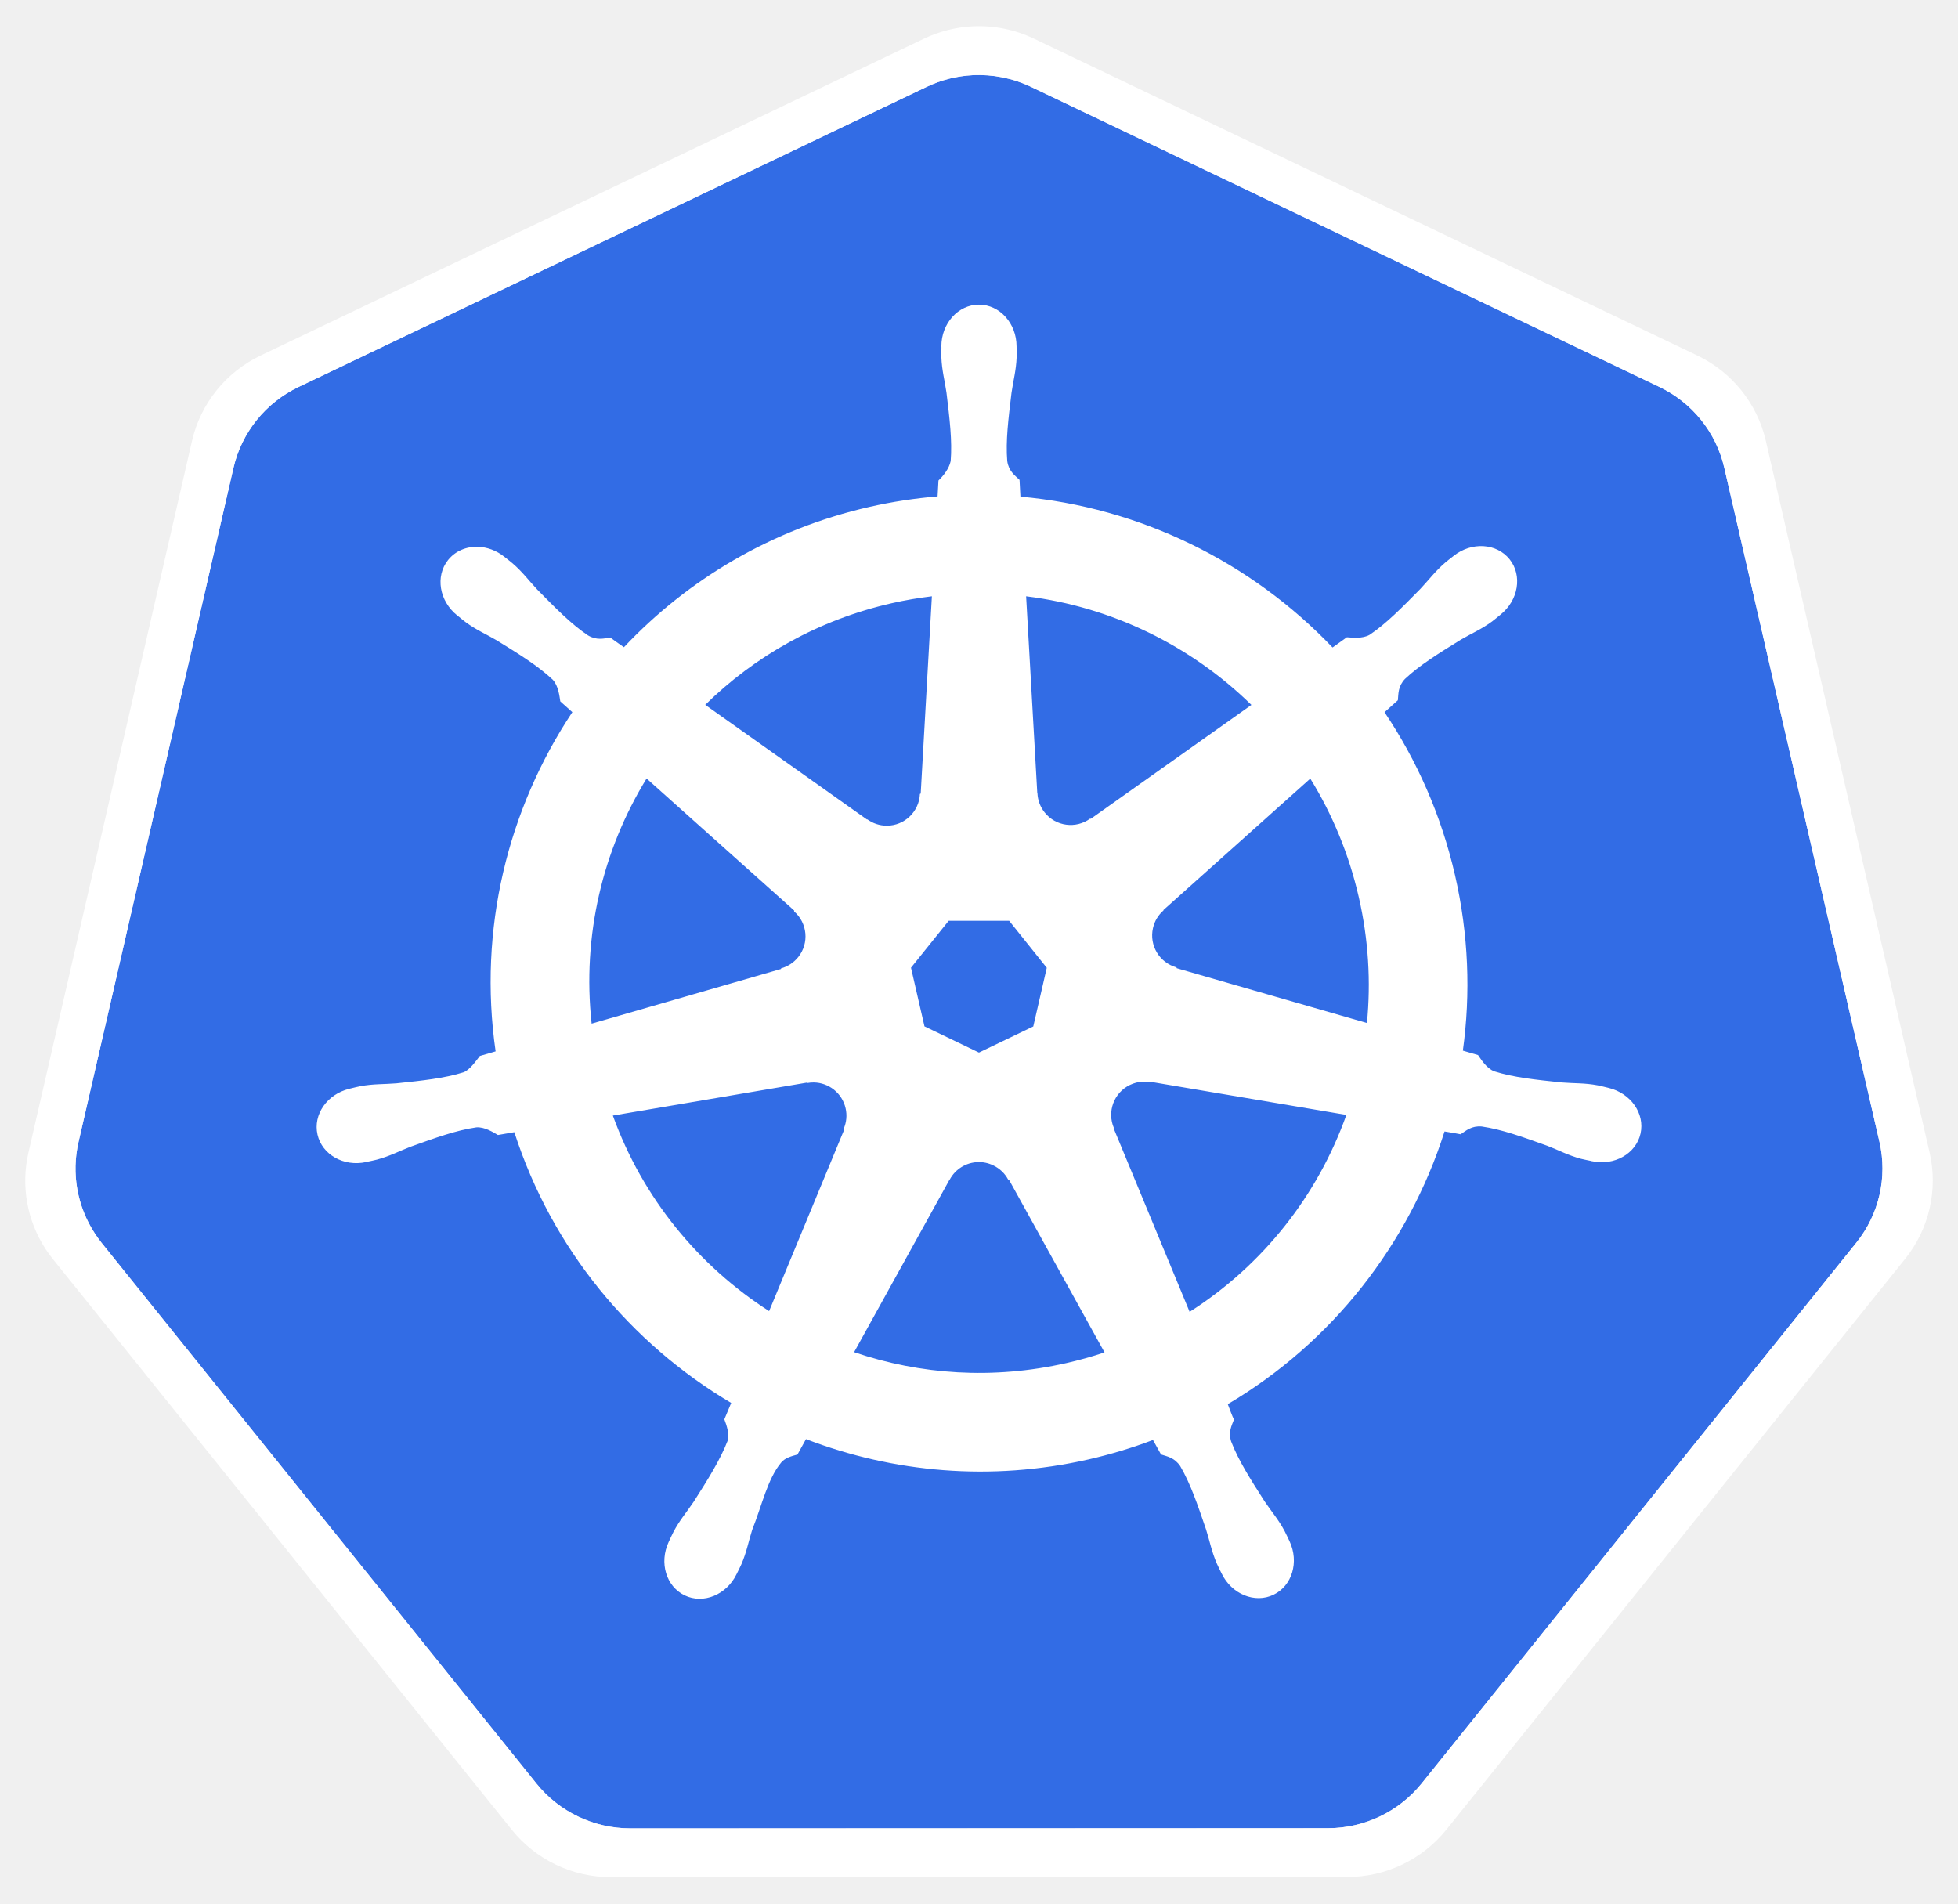
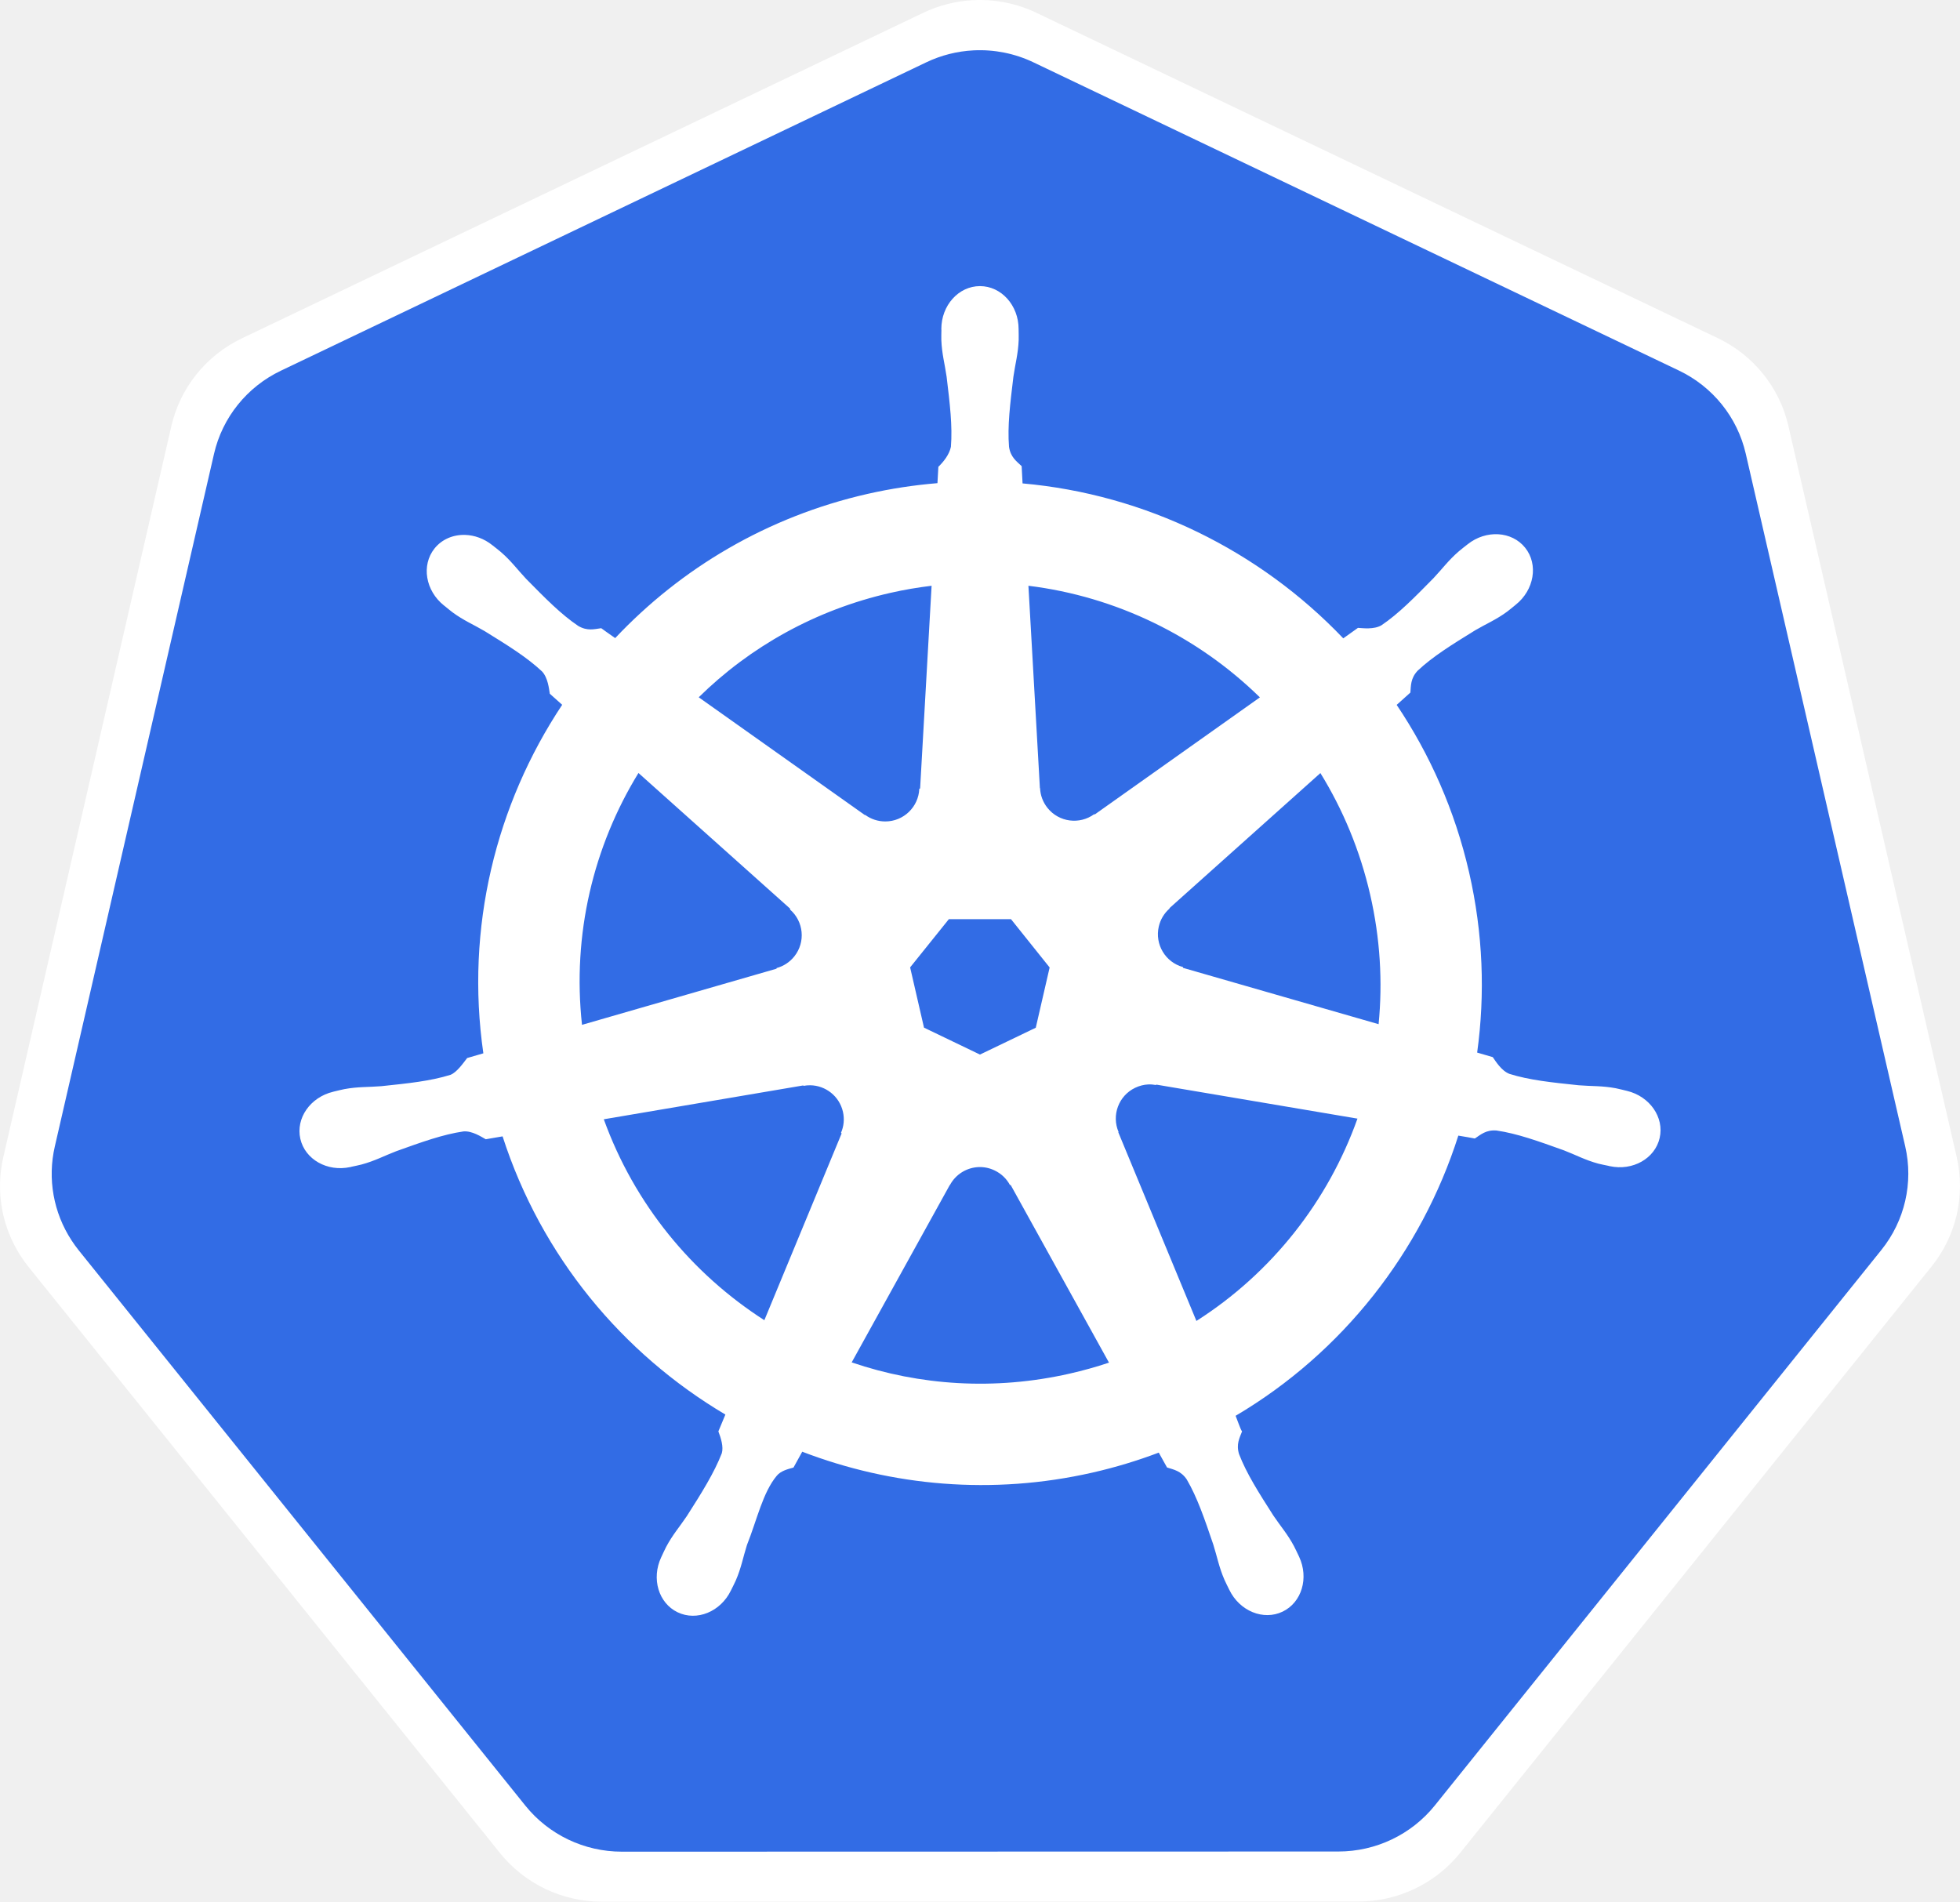
- <svg xmlns="http://www.w3.org/2000/svg" width="761.573" height="740.325" id="svg2" version="1.1">
+ <svg xmlns="http://www.w3.org/2000/svg" width="777" height="753.878" id="svg2" version="1.1">
  <defs id="defs4" />
-   <g id="layer1" transform="translate(8.811184,-148.4587)">
-     <path style="fill:#326ce5;fill-opacity:1;stroke:none;stroke-width:0;stroke-miterlimit:4;stroke-opacity:1;stroke-dasharray:none" d="m 369.539,177.698 a 46.725,46.342 0 0 0 -17.906,4.531 l -244.344,116.75 a 46.725,46.342 0 0 0 -25.281,31.438 l -60.281,262.25 a 46.725,46.342 0 0 0 6.344,35.531 46.725,46.342 0 0 0 2.656,3.688 l 169.125,210.281 a 46.725,46.342 0 0 0 36.531,17.438 l 271.219,-0.062 A 46.725,46.342 0 0 0 544.133,842.136 L 713.195,631.823 a 46.725,46.342 0 0 0 9.031,-39.219 l -60.375,-262.25 A 46.725,46.342 0 0 0 636.57,298.917 L 392.195,182.23 a 46.725,46.342 0 0 0 -22.656,-4.531 z" id="path3055" />
-     <path style="font-size:medium;font-style:normal;font-variant:normal;font-weight:normal;font-stretch:normal;text-indent:0;text-align:start;text-decoration:none;line-height:normal;letter-spacing:normal;word-spacing:normal;text-transform:none;direction:ltr;block-progression:tb;writing-mode:lr-tb;text-anchor:start;baseline-shift:baseline;color:#000000;fill:#ffffff;fill-opacity:1;fill-rule:nonzero;stroke:none;stroke-width:0;marker:none;visibility:visible;display:inline;overflow:visible;enable-background:accumulate;font-family:Sans;-inkscape-font-specification:Sans;stroke-miterlimit:4;stroke-dasharray:none" d="M 378.219 10.25 A 49.326 48.922 0 0 0 359.344 15.062 L 101.375 138.281 A 49.326 48.922 0 0 0 74.688 171.469 L 11.062 448.312 A 49.326 48.922 0 0 0 17.75 485.844 A 49.326 48.922 0 0 0 20.562 489.719 L 199.094 711.719 A 49.326 48.922 0 0 0 237.656 730.125 L 523.969 730.062 A 49.326 48.922 0 0 0 562.531 711.688 L 741 489.656 A 49.326 48.922 0 0 0 750.531 448.281 L 686.812 171.406 A 49.326 48.922 0 0 0 660.125 138.25 L 402.156 15.031 A 49.326 48.922 0 0 0 378.219 10.25 z M 378.344 29.25 A 46.725 46.342 0 0 1 401 33.781 L 645.375 150.469 A 46.725 46.342 0 0 1 670.656 181.906 L 731.031 444.156 A 46.725 46.342 0 0 1 722 483.375 L 552.938 693.688 A 46.725 46.342 0 0 1 516.406 711.094 L 245.188 711.156 A 46.725 46.342 0 0 1 208.656 693.719 L 39.531 483.438 A 46.725 46.342 0 0 1 36.875 479.75 A 46.725 46.342 0 0 1 30.531 444.219 L 90.812 181.969 A 46.725 46.342 0 0 1 116.094 150.531 L 360.438 33.781 A 46.725 46.342 0 0 1 378.344 29.25 z " id="path3054-2-9" transform="translate(-8.811184,148.4587)" />
-     <path id="path3059" d="m 371.96,266.945 c -8.077,8.2e-4 -14.626,7.276 -14.625,16.25 10e-6,0.138 0.028,0.269 0.031,0.406 -0.012,1.219 -0.071,2.688 -0.031,3.75 0.193,5.176 1.321,9.137 2,13.906 1.23,10.207 2.261,18.667 1.625,26.531 -0.619,2.965 -2.803,5.677 -4.75,7.562 l -0.344,6.188 c -8.777,0.727 -17.612,2.059 -26.438,4.062 -37.975,8.622 -70.67,28.183 -95.562,54.594 -1.615,-1.102 -4.441,-3.129 -5.281,-3.75 -2.611,0.353 -5.25,1.158 -8.688,-0.844 -6.545,-4.406 -12.506,-10.487 -19.719,-17.812 -3.305,-3.504 -5.698,-6.841 -9.625,-10.219 -0.892,-0.767 -2.253,-1.805 -3.25,-2.594 -3.07,-2.448 -6.691,-3.724 -10.188,-3.844 -4.496,-0.154 -8.824,1.604 -11.656,5.156 -5.035,6.315 -3.423,15.968 3.594,21.562 0.071,0.057 0.147,0.101 0.219,0.156 0.964,0.782 2.145,1.783 3.031,2.438 4.167,3.077 7.973,4.651 12.125,7.094 8.747,5.402 15.998,9.881 21.75,15.281 2.246,2.394 2.639,6.613 2.938,8.438 l 4.688,4.188 c -25.093,37.764 -36.707,84.409 -29.844,131.938 l -6.125,1.781 c -1.614,2.085 -3.895,5.365 -6.281,6.344 -7.525,2.37 -15.994,3.241 -26.219,4.312 -4.8,0.399 -8.942,0.161 -14.031,1.125 -1.12,0.212 -2.681,0.619 -3.906,0.906 -0.043,0.009 -0.082,0.022 -0.125,0.031 -0.067,0.015 -0.155,0.048 -0.219,0.062 -8.62,2.083 -14.158,10.006 -12.375,17.812 1.783,7.808 10.203,12.557 18.875,10.688 0.063,-0.014 0.153,-0.017 0.219,-0.031 0.098,-0.022 0.184,-0.07 0.281,-0.094 1.209,-0.265 2.724,-0.561 3.781,-0.844 5.003,-1.34 8.627,-3.308 13.125,-5.031 9.677,-3.471 17.692,-6.37 25.5,-7.5 3.261,-0.255 6.697,2.012 8.406,2.969 l 6.375,-1.094 c 14.67,45.483 45.414,82.245 84.344,105.312 l -2.656,6.375 c 0.957,2.475 2.013,5.825 1.3,8.269 -2.839,7.361 -7.701,15.131 -13.238,23.793 -2.681,4.002 -5.425,7.108 -7.844,11.688 -0.579,1.096 -1.316,2.779 -1.875,3.938 -3.759,8.042 -1.002,17.305 6.219,20.781 7.266,3.498 16.284,-0.191 20.188,-8.25 0.006,-0.011 0.026,-0.02 0.031,-0.031 0.004,-0.009 -0.004,-0.022 0,-0.031 0.556,-1.143 1.344,-2.644 1.812,-3.719 2.072,-4.747 2.762,-8.815 4.219,-13.406 3.87,-9.72 5.996,-19.919 11.323,-26.274 1.459,-1.74 3.837,-2.409 6.302,-3.07 l 3.312,-6 c 33.938,13.027 71.927,16.522 109.875,7.906 8.657,-1.966 17.014,-4.509 25.094,-7.562 0.931,1.651 2.661,4.826 3.125,5.625 2.506,0.815 5.24,1.236 7.469,4.531 3.985,6.809 6.711,14.864 10.031,24.594 1.457,4.591 2.178,8.659 4.25,13.406 0.472,1.082 1.256,2.605 1.812,3.75 3.895,8.085 12.942,11.787 20.219,8.281 7.22,-3.478 9.98,-12.74 6.219,-20.781 -0.559,-1.158 -1.327,-2.842 -1.906,-3.938 -2.419,-4.58 -5.163,-7.654 -7.844,-11.656 -5.537,-8.662 -10.13,-15.858 -12.969,-23.219 -1.187,-3.797 0.2,-6.158 1.125,-8.625 -0.554,-0.635 -1.739,-4.22 -2.438,-5.906 40.457,-23.888 70.299,-62.021 84.312,-106.062 1.892,0.297 5.182,0.879 6.25,1.094 2.2,-1.451 4.222,-3.344 8.188,-3.031 7.808,1.129 15.823,4.03 25.5,7.5 4.498,1.723 8.122,3.723 13.125,5.062 1.057,0.283 2.572,0.547 3.781,0.812 0.097,0.024 0.183,0.071 0.281,0.094 0.065,0.015 0.156,0.017 0.219,0.031 8.672,1.867 17.094,-2.879 18.875,-10.688 1.781,-7.807 -3.754,-15.732 -12.375,-17.812 -1.254,-0.285 -3.032,-0.769 -4.25,-1 -5.089,-0.964 -9.231,-0.726 -14.031,-1.125 -10.225,-1.071 -18.694,-1.943 -26.219,-4.312 -3.068,-1.19 -5.251,-4.841 -6.313,-6.344 l -5.906,-1.719 c 3.062,-22.154 2.237,-45.211 -3.062,-68.281 -5.348,-23.285 -14.8,-44.581 -27.406,-63.344 1.515,-1.377 4.376,-3.911 5.188,-4.656 0.237,-2.624 0.033,-5.376 2.75,-8.281 5.751,-5.401 13.003,-9.879 21.75,-15.281 4.152,-2.443 7.99,-4.017 12.156,-7.094 0.942,-0.696 2.229,-1.798 3.219,-2.594 7.015,-5.596 8.631,-15.248 3.594,-21.562 -5.037,-6.314 -14.797,-6.909 -21.812,-1.312 -0.999,0.791 -2.354,1.823 -3.25,2.594 -3.926,3.378 -6.351,6.714 -9.656,10.219 -7.212,7.326 -13.174,13.438 -19.719,17.844 -2.836,1.651 -6.99,1.08 -8.875,0.969 l -5.562,3.969 c -31.719,-33.261 -74.905,-54.525 -121.406,-58.656 -0.13,-1.949 -0.3,-5.471 -0.344,-6.531 -1.904,-1.822 -4.203,-3.377 -4.781,-7.312 -0.636,-7.864 0.426,-16.325 1.656,-26.531 0.679,-4.769 1.807,-8.73 2,-13.906 0.044,-1.177 -0.026,-2.884 -0.031,-4.156 -9.6e-4,-8.974 -6.548,-16.251 -14.625,-16.25 z m -18.312,113.437 -4.344,76.719 -0.312,0.156 c -0.291,6.863 -5.94,12.344 -12.875,12.344 -2.841,0 -5.463,-0.912 -7.594,-2.469 l -0.125,0.062 -62.906,-44.594 c 19.334,-19.011 44.063,-33.06 72.562,-39.531 5.206,-1.182 10.41,-2.059 15.594,-2.688 z m 36.656,0 c 33.273,4.092 64.045,19.159 87.625,42.25 l -62.5,44.312 -0.219,-0.094 c -5.547,4.052 -13.363,3.046 -17.688,-2.375 -1.771,-2.221 -2.701,-4.832 -2.812,-7.469 l -0.062,-0.031 z m -147.625,70.875 57.438,51.375 -0.062,0.312 c 5.184,4.507 5.949,12.328 1.625,17.75 -1.771,2.221 -4.142,3.711 -6.688,4.406 l -0.062,0.25 -73.625,21.25 c -3.747,-34.265 4.329,-67.574 21.375,-95.344 z m 258.156,0.031 c 8.534,13.833 14.997,29.282 18.844,46.031 3.801,16.548 4.755,33.067 3.188,49.031 l -74,-21.312 -0.062,-0.312 c -6.627,-1.811 -10.699,-8.552 -9.156,-15.312 0.632,-2.77 2.102,-5.113 4.094,-6.844 l -0.031,-0.156 57.125,-51.125 z m -140.656,55.312 23.531,0 14.625,18.281 -5.25,22.812 -21.125,10.156 -21.188,-10.188 -5.25,-22.812 z m 75.438,62.562 c 1,-0.051 1.996,0.04 2.969,0.219 l 0.125,-0.156 76.156,12.875 c -11.146,31.313 -32.473,58.44 -60.969,76.594 l -29.562,-71.406 0.094,-0.125 c -2.716,-6.31 0.002,-13.71 6.25,-16.719 1.6,-0.77 3.271,-1.197 4.938,-1.281 z m -127.906,0.312 c 5.812,0.082 11.025,4.115 12.375,10.031 0.632,2.77 0.325,5.514 -0.719,7.938 l 0.219,0.281 -29.25,70.688 c -27.347,-17.549 -49.129,-43.824 -60.781,-76.062 l 75.5,-12.812 0.125,0.156 c 0.845,-0.155 1.701,-0.23 2.531,-0.219 z m 63.781,30.969 c 2.024,-0.074 4.079,0.341 6.031,1.281 2.56,1.233 4.537,3.173 5.781,5.5 l 0.281,0 37.219,67.25 c -4.83,1.619 -9.796,3.003 -14.875,4.156 -28.465,6.463 -56.839,4.505 -82.531,-4.25 l 37.125,-67.125 0.062,0 c 2.228,-4.164 6.452,-6.649 10.906,-6.812 z" style="font-size:medium;font-style:normal;font-variant:normal;font-weight:normal;font-stretch:normal;text-indent:0;text-align:start;text-decoration:none;line-height:normal;letter-spacing:normal;word-spacing:normal;text-transform:none;direction:ltr;block-progression:tb;writing-mode:lr-tb;text-anchor:start;baseline-shift:baseline;color:#000000;fill:#ffffff;fill-opacity:1;stroke:none;stroke-width:0;stroke-miterlimit:4;stroke-opacity:1;stroke-dasharray:none;marker:none;visibility:visible;display:inline;overflow:visible;enable-background:accumulate;font-family:Sans;-inkscape-font-specification:Sans" />
+   <g id="layer1" transform="translate(-0.9808164,-158.6347)">
+     <g id="g1219" transform="matrix(1.047192,0,0,1.047192,-0.04628707,-7.48635)">
+       <path style="fill:#ffffff;fill-opacity:1;stroke:none;stroke-width:0;stroke-miterlimit:4;stroke-dasharray:none;stroke-opacity:1" d="m 369.401,158.698 a 49.327,48.92 0 0 0 -18.903,4.783 L 92.547,286.726 a 49.327,48.92 0 0 0 -26.689,33.186 L 2.22,596.752 a 49.327,48.92 0 0 0 6.697,37.508 49.327,48.92 0 0 0 2.804,3.893 L 190.264,860.131 a 49.327,48.92 0 0 0 38.566,18.408 l 286.322,-0.066 A 49.327,48.92 0 0 0 553.717,860.098 L 732.194,638.086 a 49.327,48.92 0 0 0 9.534,-41.4 L 677.991,319.847 A 49.327,48.92 0 0 0 651.302,286.66 L 393.319,163.481 a 49.327,48.92 0 0 0 -23.918,-4.783 z" id="path3055-3" />
+       <path style="fill:#326ce5;fill-opacity:1;stroke:none;stroke-width:0;stroke-miterlimit:4;stroke-dasharray:none;stroke-opacity:1" d="m 369.539,177.698 a 46.725,46.342 0 0 0 -17.906,4.531 l -244.344,116.75 a 46.725,46.342 0 0 0 -25.281,31.438 l -60.281,262.25 a 46.725,46.342 0 0 0 6.344,35.531 46.725,46.342 0 0 0 2.656,3.688 l 169.125,210.281 a 46.725,46.342 0 0 0 36.531,17.438 l 271.219,-0.062 A 46.725,46.342 0 0 0 544.133,842.136 L 713.195,631.823 a 46.725,46.342 0 0 0 9.031,-39.219 l -60.375,-262.25 A 46.725,46.342 0 0 0 636.57,298.917 L 392.195,182.23 a 46.725,46.342 0 0 0 -22.656,-4.531 z" id="path3055" />
+       <path id="path3059" d="m 371.96,266.945 c -8.077,8.2e-4 -14.626,7.276 -14.625,16.25 10e-6,0.138 0.028,0.269 0.031,0.406 -0.012,1.219 -0.071,2.688 -0.031,3.75 0.193,5.176 1.321,9.137 2,13.906 1.23,10.207 2.261,18.667 1.625,26.531 -0.619,2.965 -2.803,5.677 -4.75,7.562 l -0.344,6.188 c -8.777,0.727 -17.612,2.059 -26.438,4.062 -37.975,8.622 -70.67,28.183 -95.562,54.594 -1.615,-1.102 -4.441,-3.129 -5.281,-3.75 -2.611,0.353 -5.25,1.158 -8.688,-0.844 -6.545,-4.406 -12.506,-10.487 -19.719,-17.812 -3.305,-3.504 -5.698,-6.841 -9.625,-10.219 -0.892,-0.767 -2.253,-1.805 -3.25,-2.594 -3.07,-2.448 -6.691,-3.724 -10.188,-3.844 -4.496,-0.154 -8.824,1.604 -11.656,5.156 -5.035,6.315 -3.423,15.968 3.594,21.562 0.071,0.057 0.147,0.101 0.219,0.156 0.964,0.782 2.145,1.783 3.031,2.438 4.167,3.077 7.973,4.651 12.125,7.094 8.747,5.402 15.998,9.881 21.75,15.281 2.246,2.394 2.639,6.613 2.938,8.438 l 4.688,4.188 c -25.093,37.764 -36.707,84.409 -29.844,131.938 l -6.125,1.781 c -1.614,2.085 -3.895,5.365 -6.281,6.344 -7.525,2.37 -15.994,3.241 -26.219,4.312 -4.8,0.399 -8.942,0.161 -14.031,1.125 -1.12,0.212 -2.681,0.619 -3.906,0.906 -0.043,0.009 -0.082,0.022 -0.125,0.031 -0.067,0.015 -0.155,0.048 -0.219,0.062 -8.62,2.083 -14.158,10.006 -12.375,17.812 1.783,7.808 10.203,12.557 18.875,10.688 0.063,-0.014 0.153,-0.017 0.219,-0.031 0.098,-0.022 0.184,-0.07 0.281,-0.094 1.209,-0.265 2.724,-0.561 3.781,-0.844 5.003,-1.34 8.627,-3.308 13.125,-5.031 9.677,-3.471 17.692,-6.37 25.5,-7.5 3.261,-0.255 6.697,2.012 8.406,2.969 l 6.375,-1.094 c 14.67,45.483 45.414,82.245 84.344,105.312 l -2.656,6.375 c 0.957,2.475 2.013,5.825 1.3,8.269 -2.839,7.361 -7.701,15.131 -13.238,23.793 -2.681,4.002 -5.425,7.108 -7.844,11.688 -0.579,1.096 -1.316,2.779 -1.875,3.938 -3.759,8.042 -1.002,17.305 6.219,20.781 7.266,3.498 16.284,-0.191 20.188,-8.25 0.006,-0.011 0.026,-0.02 0.031,-0.031 0.004,-0.009 -0.004,-0.022 0,-0.031 0.556,-1.143 1.344,-2.644 1.812,-3.719 2.072,-4.747 2.762,-8.815 4.219,-13.406 3.87,-9.72 5.996,-19.919 11.323,-26.274 1.459,-1.74 3.837,-2.409 6.302,-3.07 l 3.312,-6 c 33.938,13.027 71.927,16.522 109.875,7.906 8.657,-1.966 17.014,-4.509 25.094,-7.562 0.931,1.651 2.661,4.826 3.125,5.625 2.506,0.815 5.24,1.236 7.469,4.531 3.985,6.809 6.711,14.864 10.031,24.594 1.457,4.591 2.178,8.659 4.25,13.406 0.472,1.082 1.256,2.605 1.812,3.75 3.895,8.085 12.942,11.787 20.219,8.281 7.22,-3.478 9.98,-12.74 6.219,-20.781 -0.559,-1.158 -1.327,-2.842 -1.906,-3.938 -2.419,-4.58 -5.163,-7.654 -7.844,-11.656 -5.537,-8.662 -10.13,-15.858 -12.969,-23.219 -1.187,-3.797 0.2,-6.158 1.125,-8.625 -0.554,-0.635 -1.739,-4.22 -2.438,-5.906 40.457,-23.888 70.299,-62.021 84.312,-106.062 1.892,0.297 5.182,0.879 6.25,1.094 2.2,-1.451 4.222,-3.344 8.188,-3.031 7.808,1.129 15.823,4.03 25.5,7.5 4.498,1.723 8.122,3.723 13.125,5.062 1.057,0.283 2.572,0.547 3.781,0.812 0.097,0.024 0.183,0.071 0.281,0.094 0.065,0.015 0.156,0.017 0.219,0.031 8.672,1.867 17.094,-2.879 18.875,-10.688 1.781,-7.807 -3.754,-15.732 -12.375,-17.812 -1.254,-0.285 -3.032,-0.769 -4.25,-1 -5.089,-0.964 -9.231,-0.726 -14.031,-1.125 -10.225,-1.071 -18.694,-1.943 -26.219,-4.312 -3.068,-1.19 -5.251,-4.841 -6.313,-6.344 l -5.906,-1.719 c 3.062,-22.154 2.237,-45.211 -3.062,-68.281 -5.348,-23.285 -14.8,-44.581 -27.406,-63.344 1.515,-1.377 4.376,-3.911 5.188,-4.656 0.237,-2.624 0.033,-5.376 2.75,-8.281 5.751,-5.401 13.003,-9.879 21.75,-15.281 4.152,-2.443 7.99,-4.017 12.156,-7.094 0.942,-0.696 2.229,-1.798 3.219,-2.594 7.015,-5.596 8.631,-15.248 3.594,-21.562 -5.037,-6.314 -14.797,-6.909 -21.812,-1.312 -0.999,0.791 -2.354,1.823 -3.25,2.594 -3.926,3.378 -6.351,6.714 -9.656,10.219 -7.212,7.326 -13.174,13.438 -19.719,17.844 -2.836,1.651 -6.99,1.08 -8.875,0.969 l -5.562,3.969 c -31.719,-33.261 -74.905,-54.525 -121.406,-58.656 -0.13,-1.949 -0.3,-5.471 -0.344,-6.531 -1.904,-1.822 -4.203,-3.377 -4.781,-7.312 -0.636,-7.864 0.426,-16.325 1.656,-26.531 0.679,-4.769 1.807,-8.73 2,-13.906 0.044,-1.177 -0.026,-2.884 -0.031,-4.156 -9.6e-4,-8.974 -6.548,-16.251 -14.625,-16.25 z m -18.312,113.437 -4.344,76.719 -0.312,0.156 c -0.291,6.863 -5.94,12.344 -12.875,12.344 -2.841,0 -5.463,-0.912 -7.594,-2.469 l -0.125,0.062 -62.906,-44.594 c 19.334,-19.011 44.063,-33.06 72.562,-39.531 5.206,-1.182 10.41,-2.059 15.594,-2.688 z m 36.656,0 c 33.273,4.092 64.045,19.159 87.625,42.25 l -62.5,44.312 -0.219,-0.094 c -5.547,4.052 -13.363,3.046 -17.688,-2.375 -1.771,-2.221 -2.701,-4.832 -2.812,-7.469 l -0.062,-0.031 z m -147.625,70.875 57.438,51.375 -0.062,0.312 c 5.184,4.507 5.949,12.328 1.625,17.75 -1.771,2.221 -4.142,3.711 -6.688,4.406 l -0.062,0.25 -73.625,21.25 c -3.747,-34.265 4.329,-67.574 21.375,-95.344 z m 258.156,0.031 c 8.534,13.833 14.997,29.282 18.844,46.031 3.801,16.548 4.755,33.067 3.188,49.031 l -74,-21.312 -0.062,-0.312 c -6.627,-1.811 -10.699,-8.552 -9.156,-15.312 0.632,-2.77 2.102,-5.113 4.094,-6.844 l -0.031,-0.156 57.125,-51.125 z m -140.656,55.312 h 23.531 l 14.625,18.281 -5.25,22.812 -21.125,10.156 -21.188,-10.188 -5.25,-22.812 z m 75.438,62.562 c 1,-0.051 1.996,0.04 2.969,0.219 l 0.125,-0.156 76.156,12.875 c -11.146,31.313 -32.473,58.44 -60.969,76.594 l -29.562,-71.406 0.094,-0.125 c -2.716,-6.31 0.002,-13.71 6.25,-16.719 1.6,-0.77 3.271,-1.197 4.938,-1.281 z m -127.906,0.312 c 5.812,0.082 11.025,4.115 12.375,10.031 0.632,2.77 0.325,5.514 -0.719,7.938 l 0.219,0.281 -29.25,70.688 c -27.347,-17.549 -49.129,-43.824 -60.781,-76.062 l 75.5,-12.812 0.125,0.156 c 0.845,-0.155 1.701,-0.23 2.531,-0.219 z m 63.781,30.969 c 2.024,-0.074 4.079,0.341 6.031,1.281 2.56,1.233 4.537,3.173 5.781,5.5 h 0.281 l 37.219,67.25 c -4.83,1.619 -9.796,3.003 -14.875,4.156 -28.465,6.463 -56.839,4.505 -82.531,-4.25 l 37.125,-67.125 h 0.062 c 2.228,-4.164 6.452,-6.649 10.906,-6.812 z" style="color:#000000;font-style:normal;font-variant:normal;font-weight:normal;font-stretch:normal;font-size:medium;line-height:normal;font-family:Sans;-inkscape-font-specification:Sans;text-indent:0;text-align:start;text-decoration:none;text-decoration-line:none;letter-spacing:normal;word-spacing:normal;text-transform:none;writing-mode:lr-tb;direction:ltr;baseline-shift:baseline;text-anchor:start;display:inline;overflow:visible;visibility:visible;fill:#ffffff;fill-opacity:1;stroke:none;stroke-width:0;stroke-miterlimit:4;stroke-dasharray:none;stroke-opacity:1;marker:none;enable-background:accumulate" />
+     </g>
  </g>
</svg>
